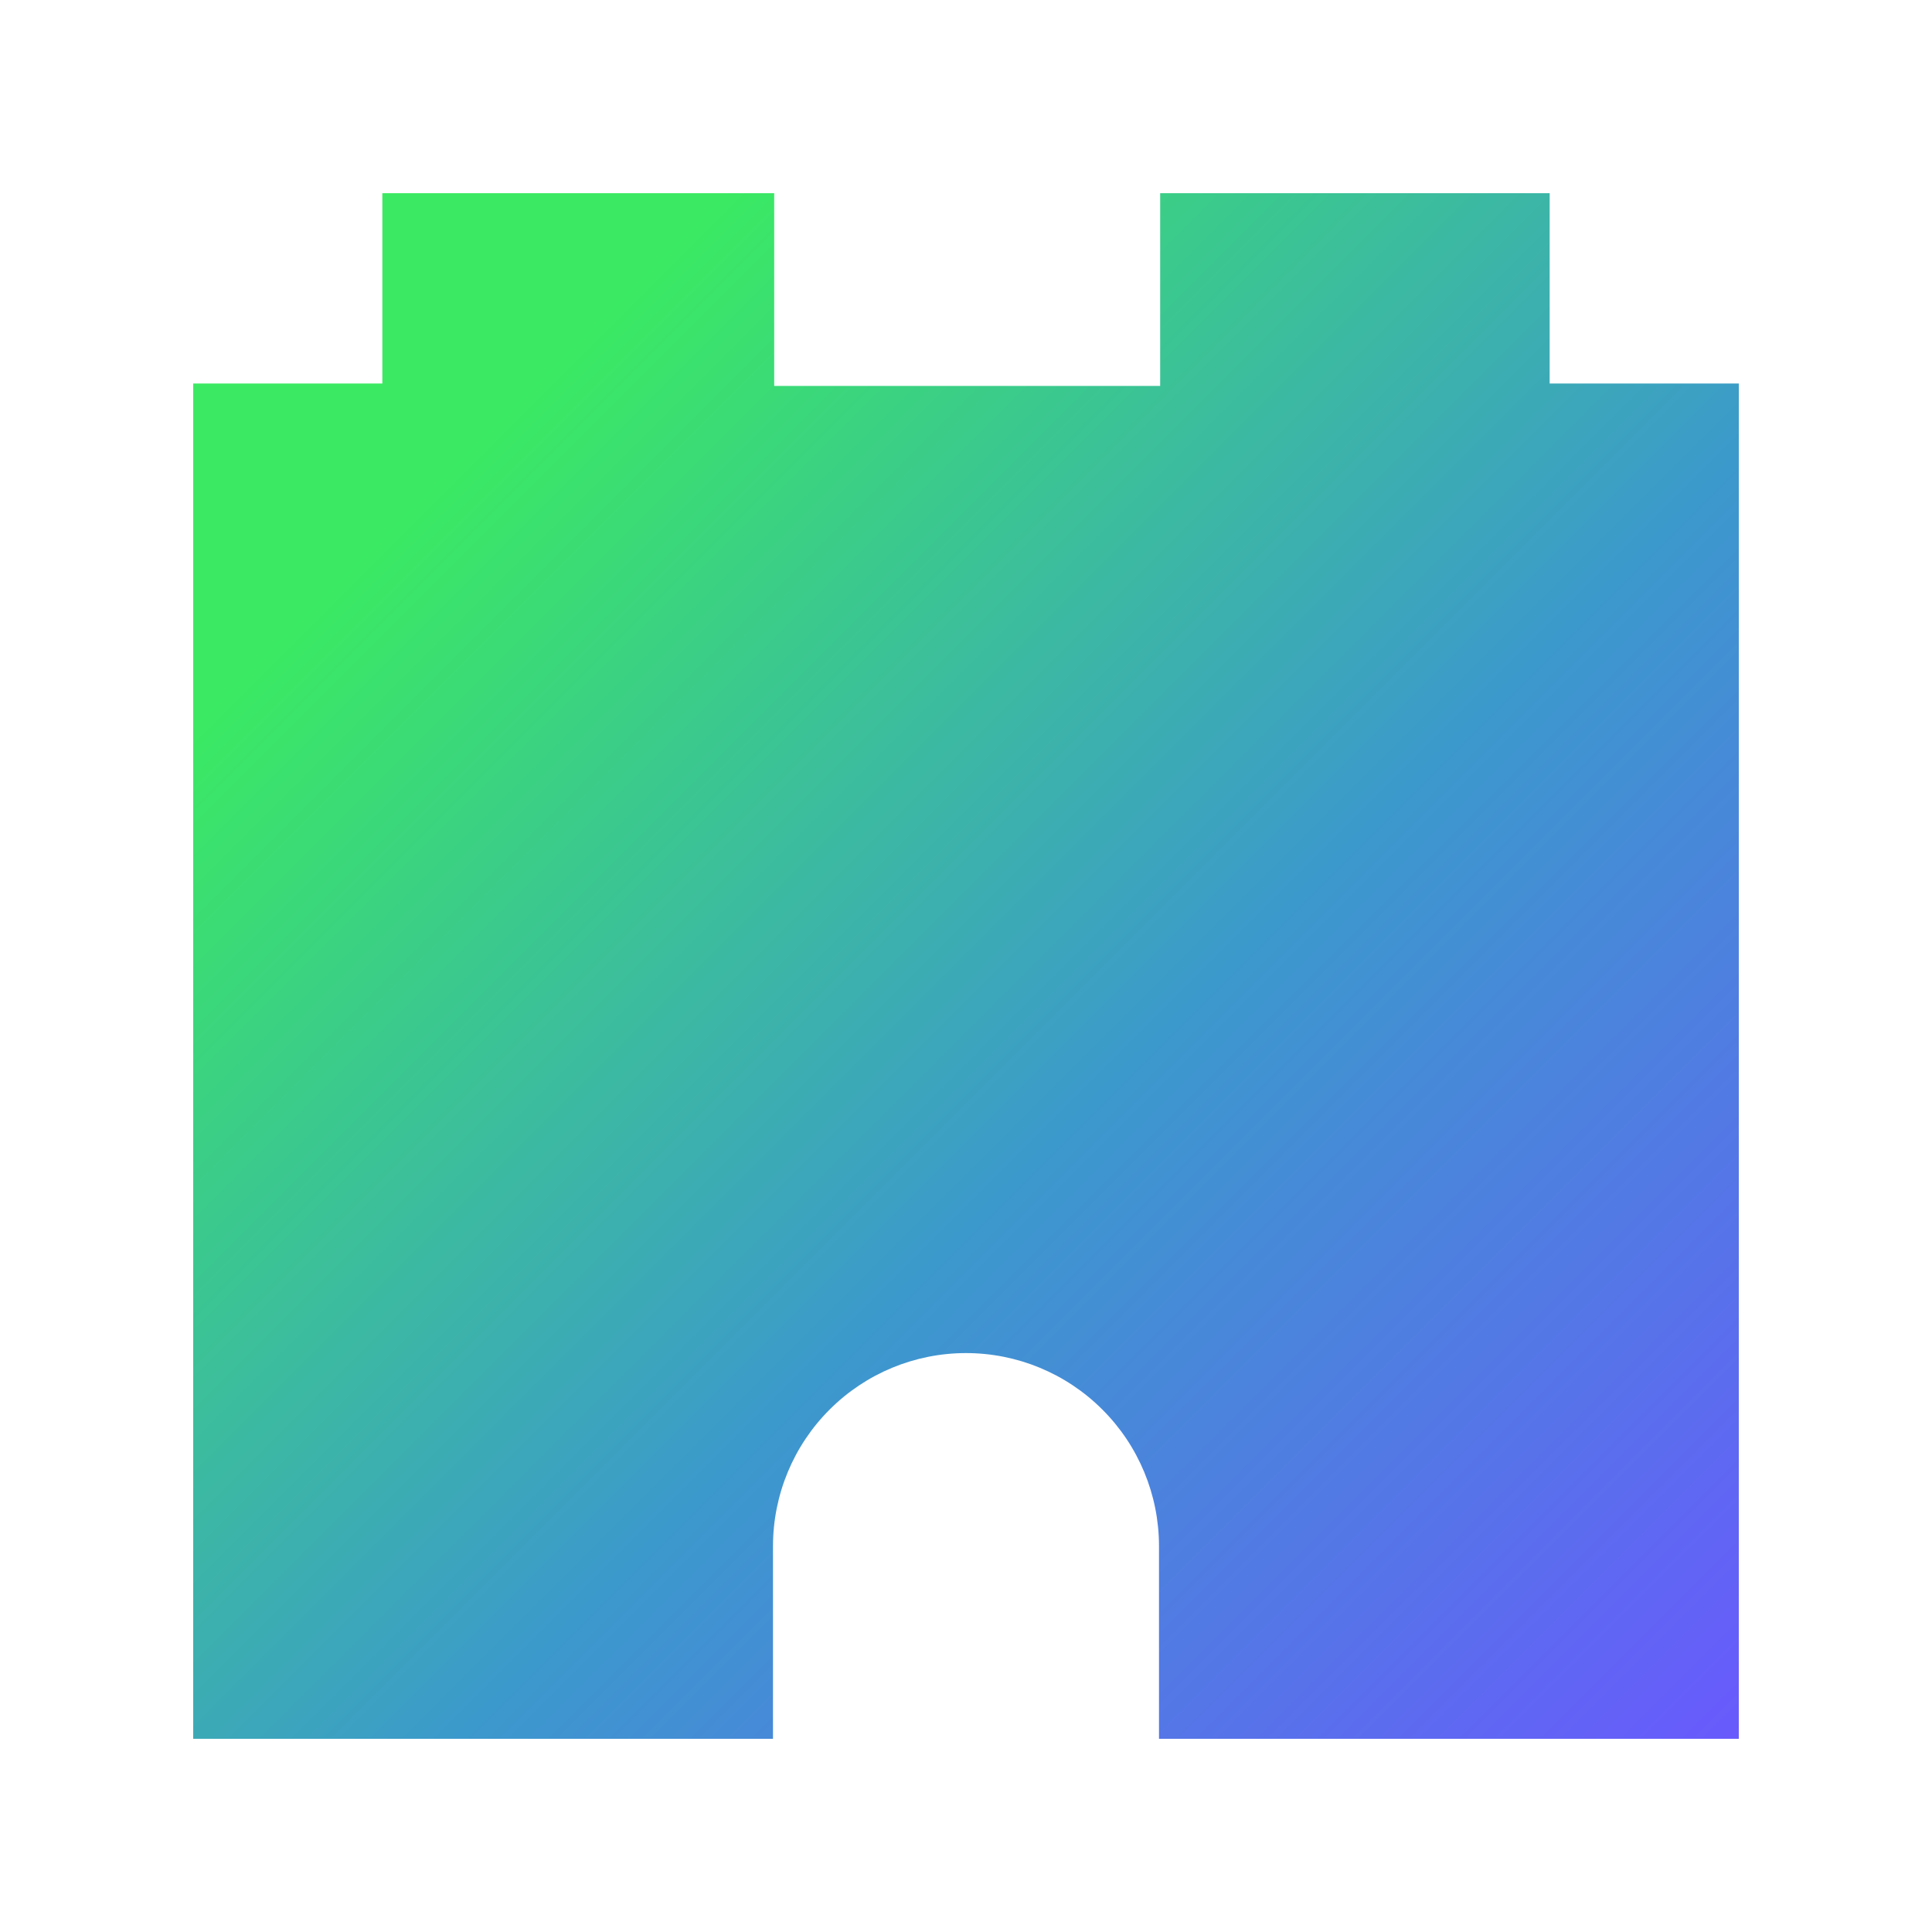
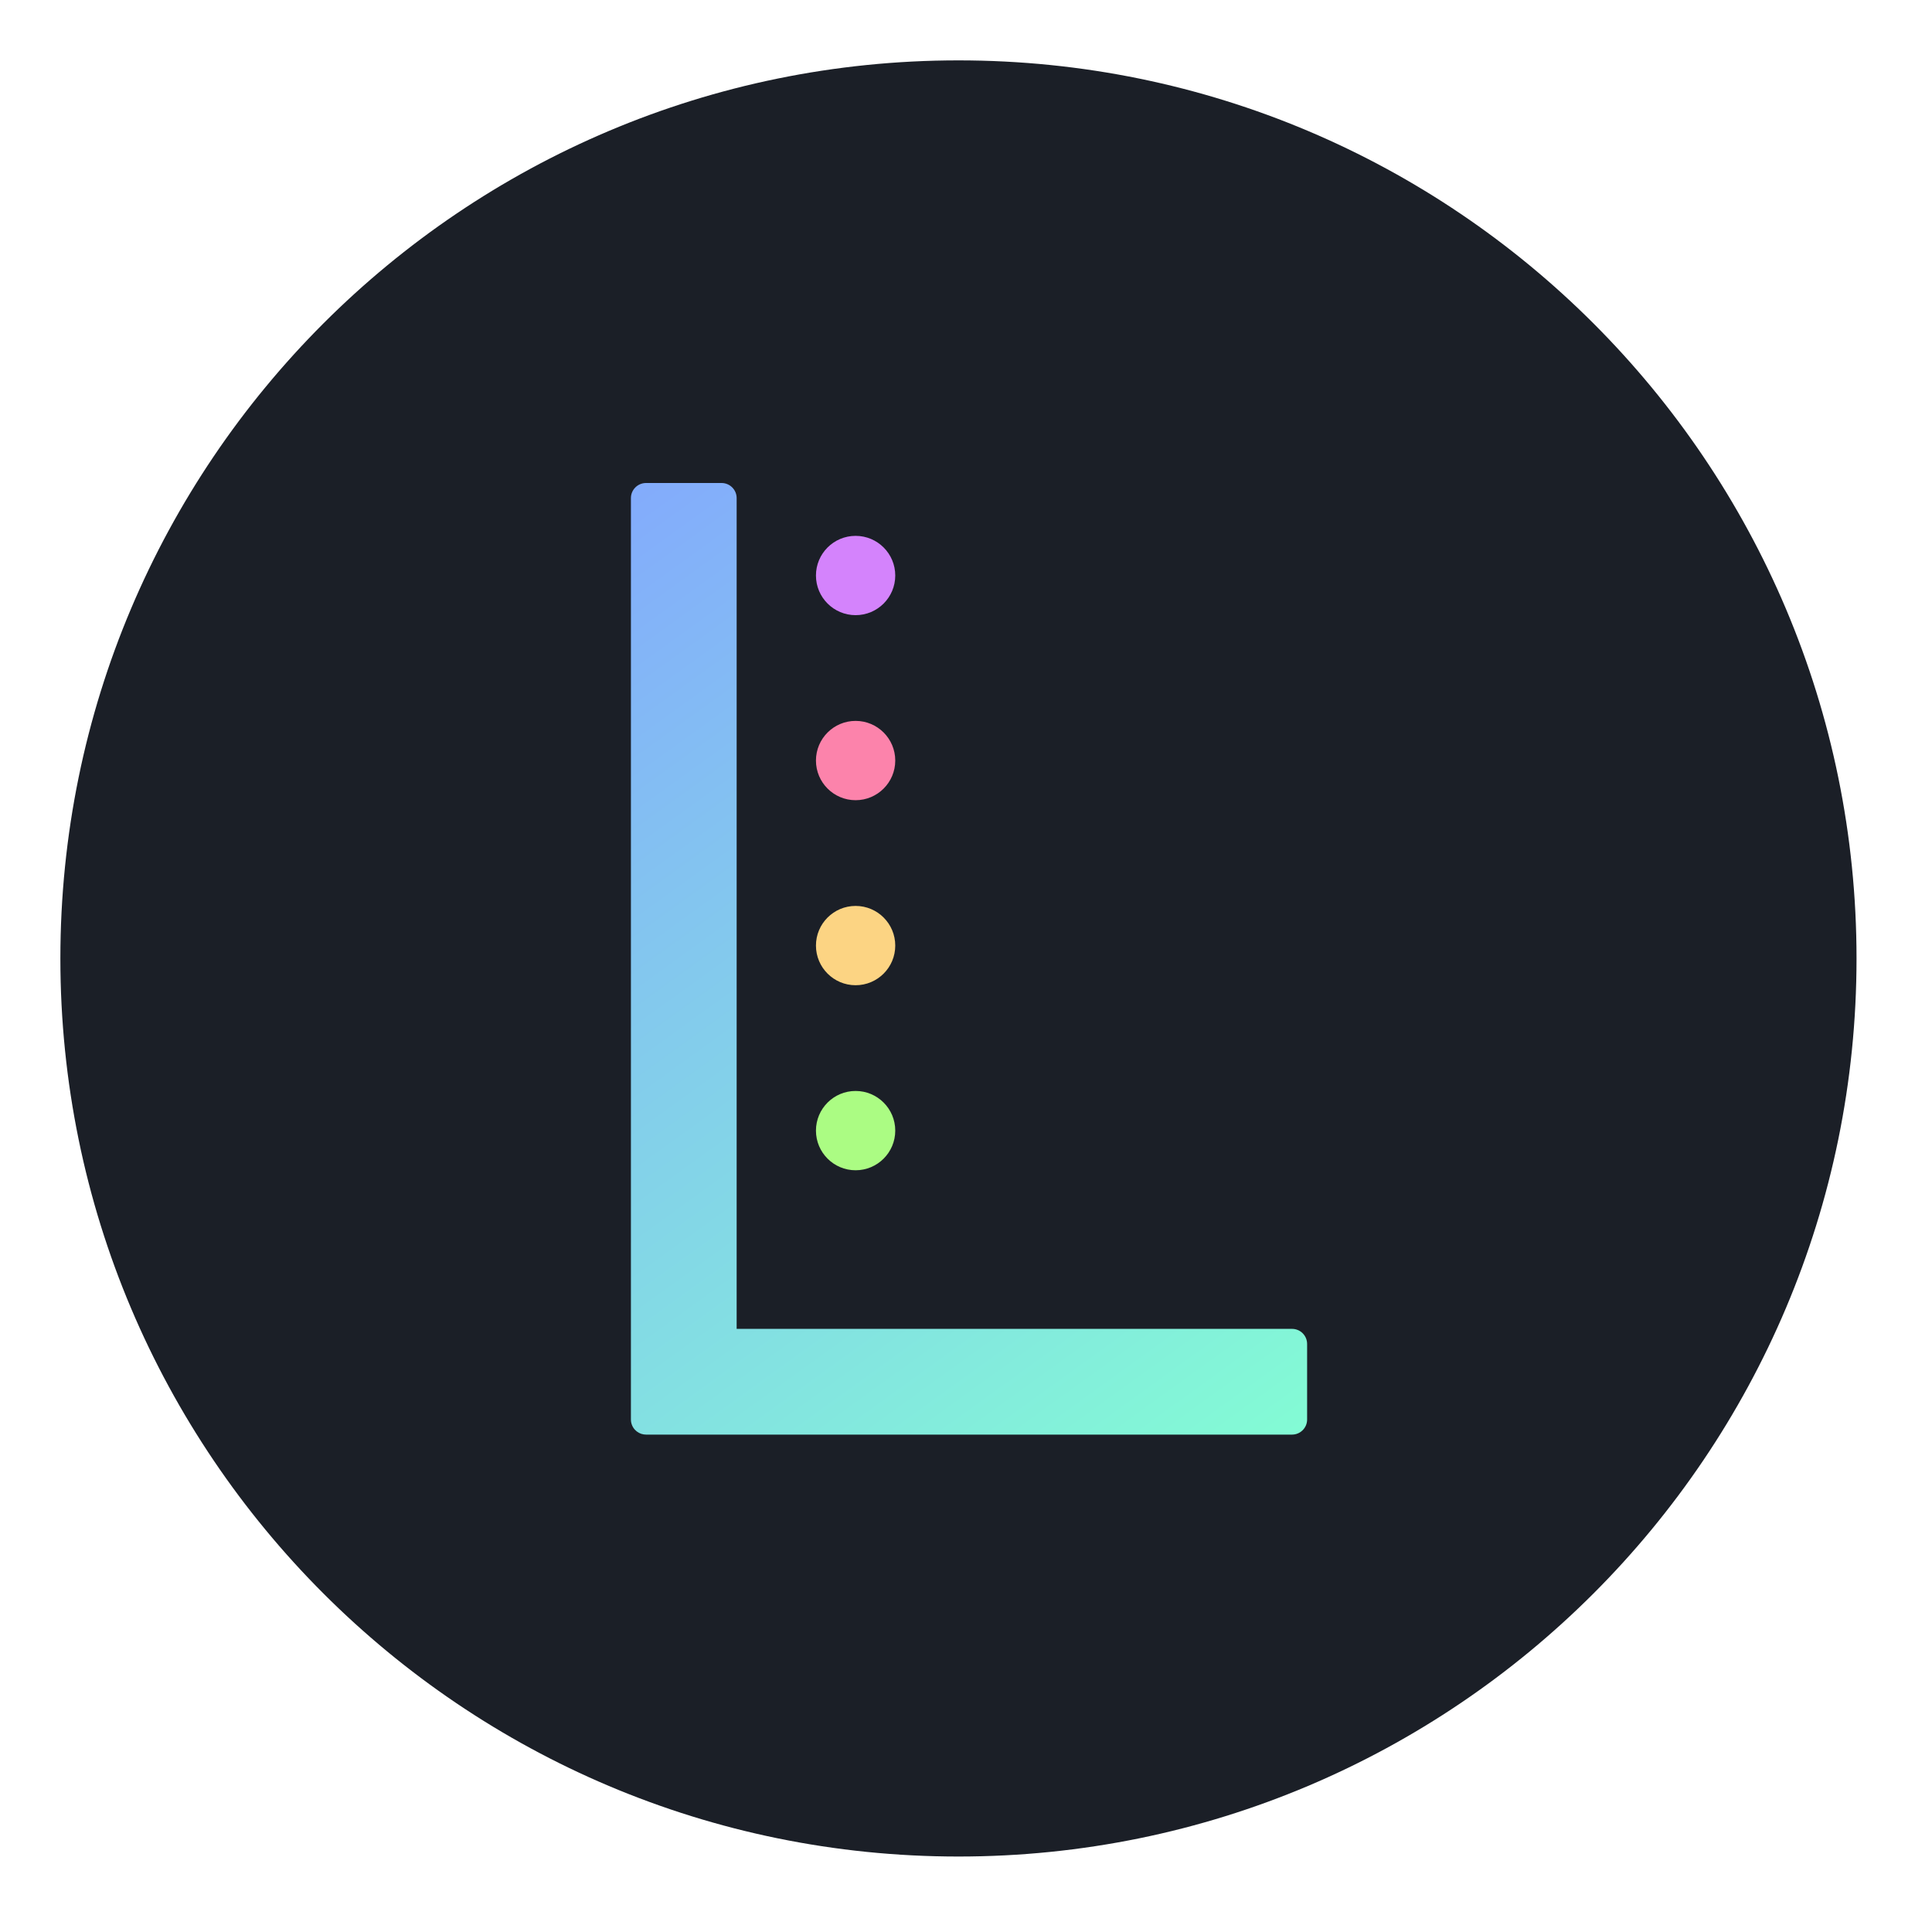
- <svg xmlns="http://www.w3.org/2000/svg" width="40" height="40" viewBox="0 0 40 40" fill="none">
-   <path d="M32.084 7.94V4H24.02V7.99H16.029V4H7.916V7.94H4V36H16.004V32.005C16.006 30.946 16.427 29.931 17.177 29.183C17.926 28.434 18.941 28.014 20 28.014C21.059 28.014 22.074 28.434 22.823 29.183C23.573 29.931 23.994 30.946 23.996 32.005V36H36V7.94H32.084Z" fill="url(#paint0_linear)" />
+ <svg xmlns="http://www.w3.org/2000/svg" width="128" height="128" viewBox="0 0 128 128" fill="none">
+   <circle cx="63.5" cy="63.5" r="59.5" fill="#1B1F27" />
+   <path fill-rule="evenodd" clip-rule="evenodd" d="M42.8 32C42.248 32 41.8 32.448 41.8 33V89.033C41.8 89.035 41.8 89.038 41.8 89.041V94.046C41.8 94.308 41.901 94.546 42.066 94.725C42.217 94.888 42.421 95.001 42.651 95.035C42.7 95.042 42.749 95.046 42.8 95.046H47.805C47.808 95.046 47.811 95.046 47.813 95.046H85.6C86.152 95.046 86.6 94.598 86.6 94.046V89.041C86.6 88.488 86.152 88.041 85.6 88.041H48.805V33C48.805 32.448 48.357 32 47.805 32H42.8Z" fill="url(#paint0_linear_529_2)" />
+   <circle cx="56.686" cy="38.129" r="2.627" fill="#D483FC" />
+   <circle cx="56.686" cy="50.388" r="2.627" fill="#FC83AB" />
+   <circle cx="56.686" cy="62.647" r="2.627" fill="#FCD483" />
+   <circle cx="56.686" cy="74.906" r="2.627" fill="#ABFC83" />
  <defs>
-     <linearGradient id="paint0_linear" x1="2.942" y1="4.9" x2="37.777" y2="39.734" gradientUnits="userSpaceOnUse">
-       <stop offset="0.159" stop-color="#3BEA62" />
-       <stop offset="0.54" stop-color="#3C99CC" />
-       <stop offset="0.937" stop-color="#6B57FF" />
+     <linearGradient id="paint0_linear_529_2" x1="41.8" y1="32" x2="87.333" y2="95.046" gradientUnits="userSpaceOnUse">
+       <stop stop-color="#83ABFC" />
+       <stop offset="1" stop-color="#83FCD4" />
    </linearGradient>
  </defs>
</svg>
